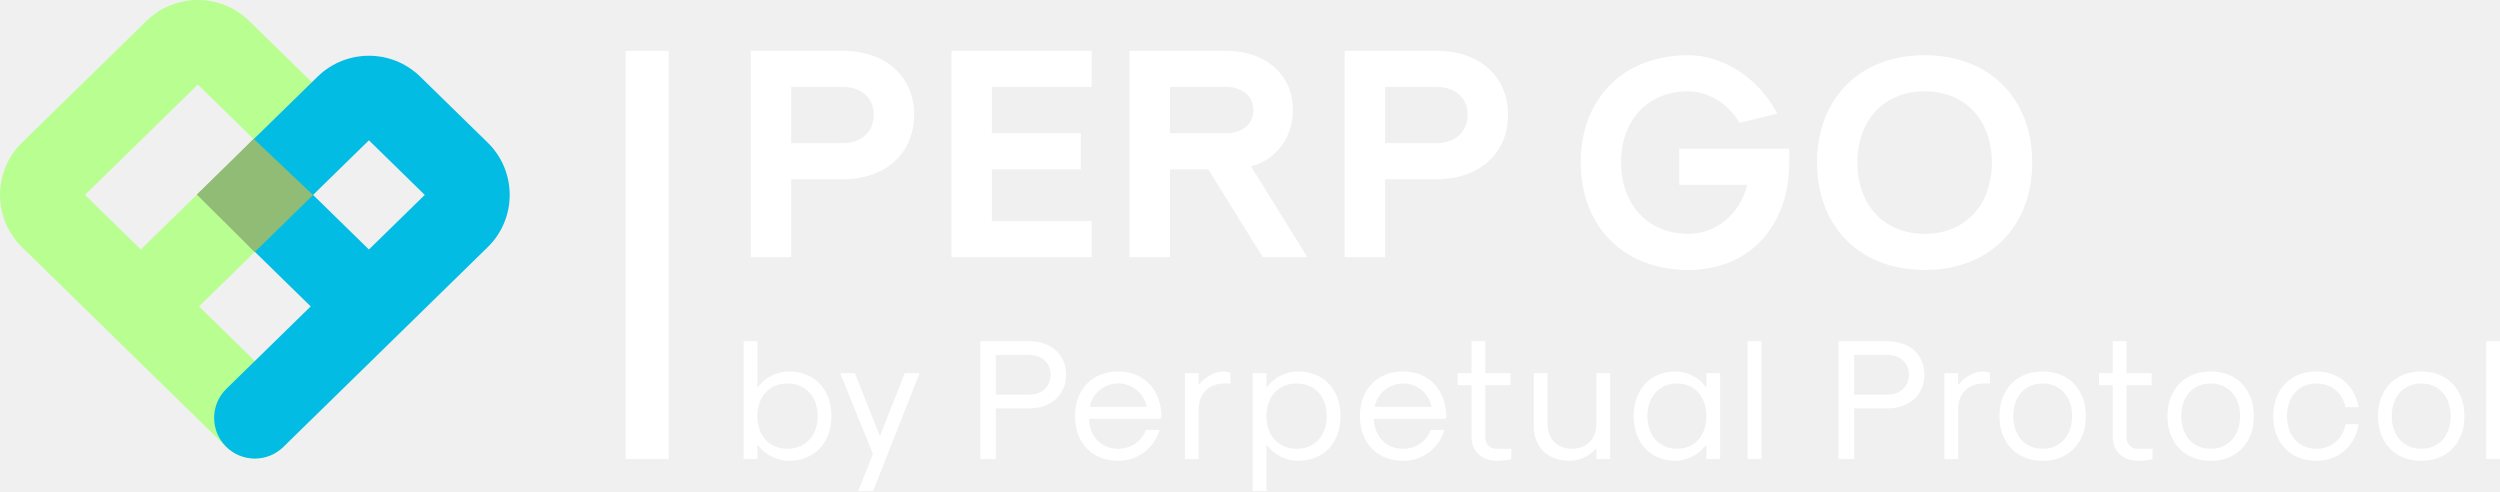
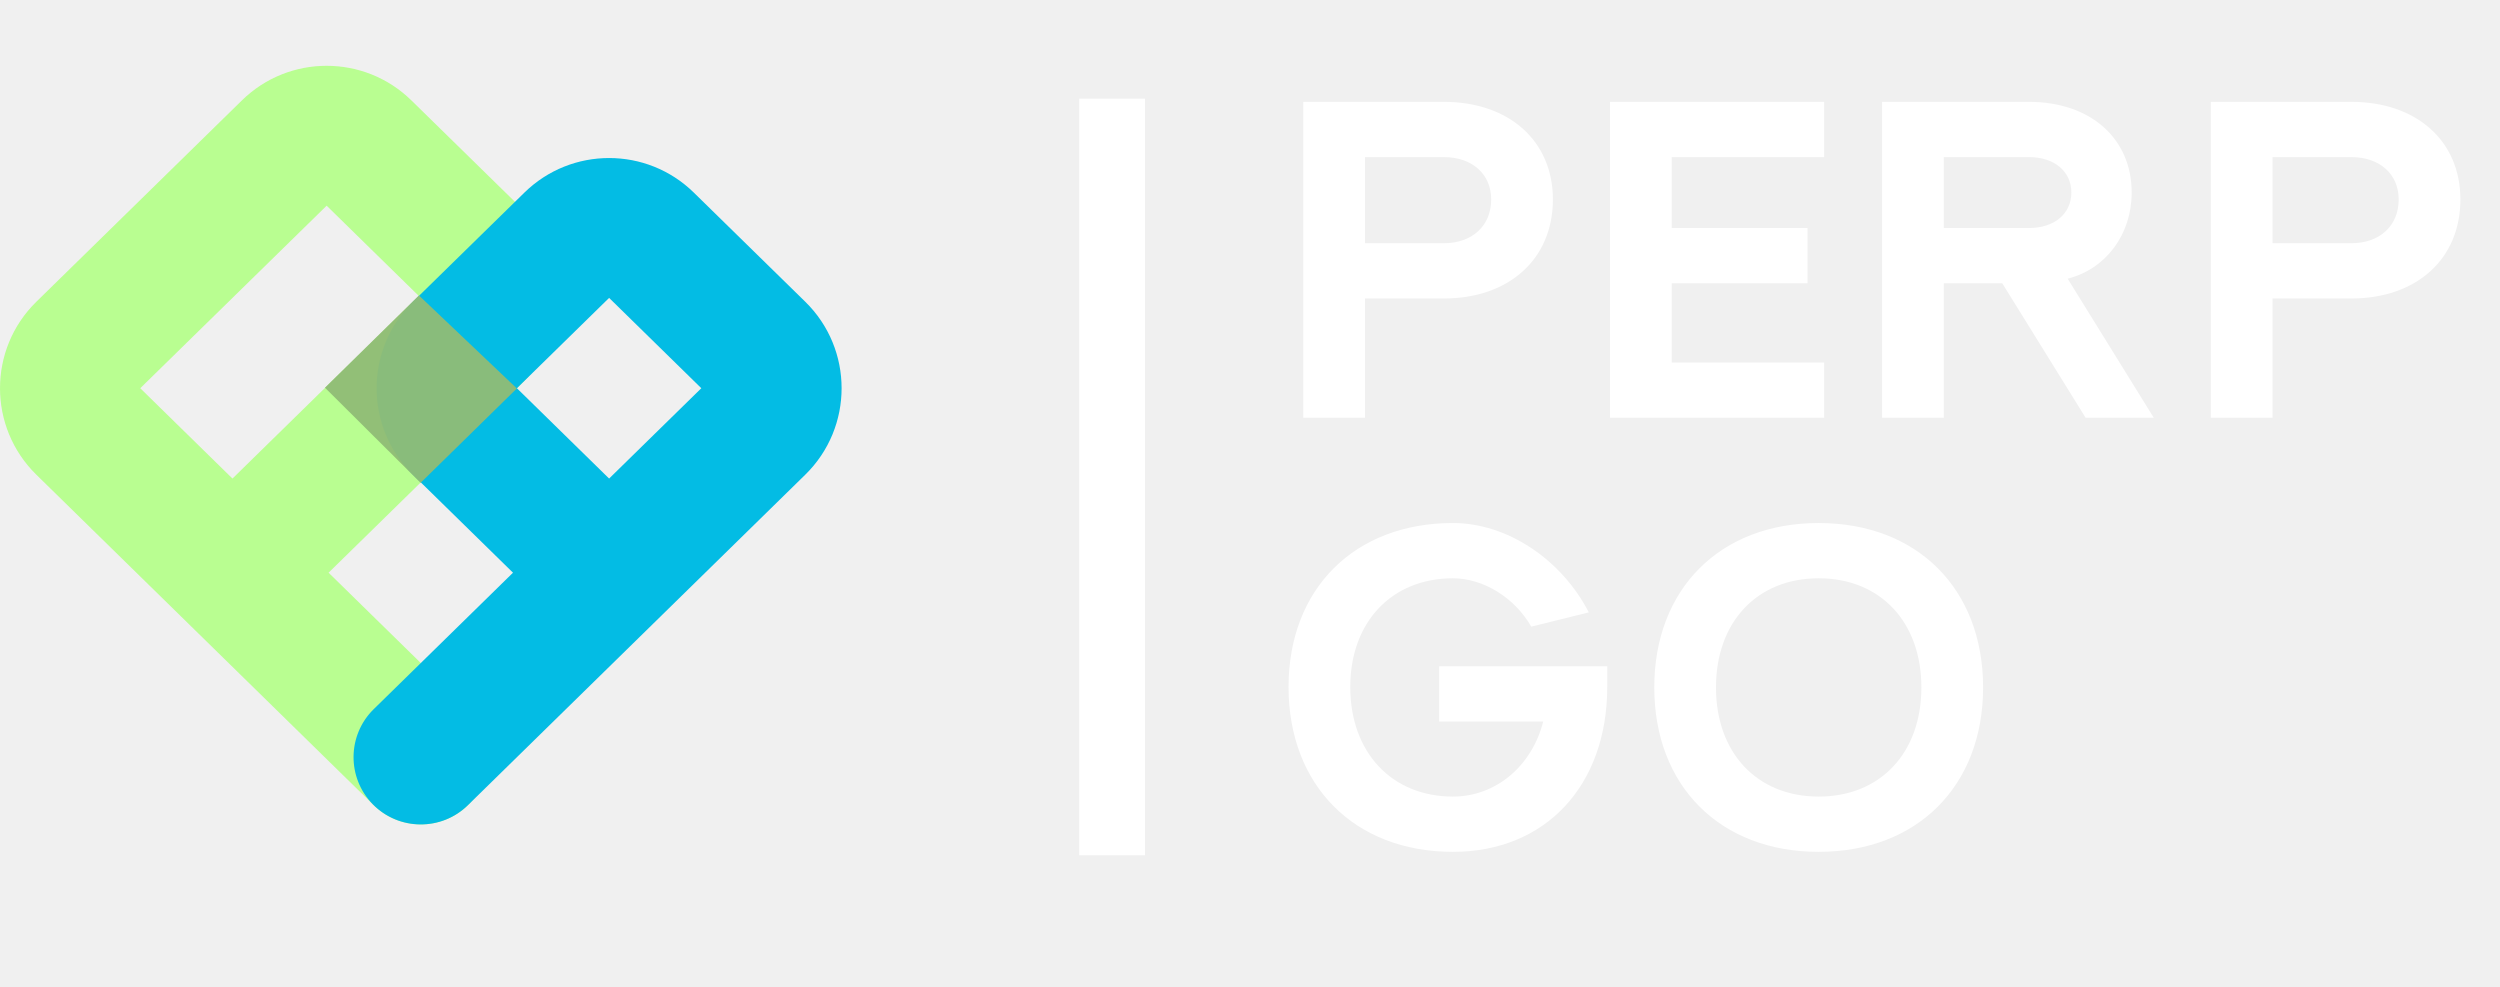
- <svg xmlns="http://www.w3.org/2000/svg" width="280" height="55" viewBox="0 0 280 55" fill="none">
-   <path fill-rule="evenodd" clip-rule="evenodd" d="M16.41 2.341C19.603 -0.78 24.711 -0.78 27.903 2.341L35.462 9.73C38.749 12.944 38.749 18.225 35.462 21.439L22.289 34.317L31.736 43.552C33.536 45.312 33.566 48.194 31.803 49.991C30.04 51.787 27.151 51.817 25.351 50.057L2.465 27.683C-0.822 24.469 -0.822 19.188 2.465 15.974L16.41 2.341ZM15.77 27.943L28.411 15.585L22.157 9.47L9.516 21.829L15.77 27.943Z" fill="#B9FE91" />
-   <path fill-rule="evenodd" clip-rule="evenodd" d="M35.571 8.585C38.764 5.464 43.871 5.464 47.064 8.585L54.622 15.974C57.909 19.188 57.909 24.469 54.622 27.683L31.736 50.057C29.936 51.817 27.048 51.787 25.285 49.991C23.522 48.194 23.552 45.312 25.351 43.552L34.798 34.317L28.013 27.683C24.726 24.469 24.726 19.188 28.013 15.974L35.571 8.585ZM41.318 27.943L47.572 21.828L41.318 15.714L35.063 21.828L41.318 27.943Z" fill="#03BCE4" />
-   <path d="M35.059 21.844L28.416 15.546L22.043 21.792L28.529 28.232L35.059 21.844Z" fill="#90BC76" />
-   <path d="M189.09 30.235C181.867 30.235 177.04 25.384 177.04 18.174C177.04 10.999 181.867 6.182 189.09 6.182C193.04 6.182 197.023 8.809 199.048 12.717L194.829 13.761C193.614 11.639 191.318 10.224 189.09 10.224C184.601 10.224 181.563 13.425 181.563 18.174C181.563 22.958 184.601 26.192 189.09 26.192C192.196 26.192 194.863 24.003 195.706 20.701H188.078V16.659H200.398V18.174C200.398 25.384 195.875 30.235 189.09 30.235Z" fill="white" />
-   <path d="M215.559 30.235C208.336 30.235 203.509 25.417 203.509 18.208C203.509 10.999 208.336 6.182 215.559 6.182C222.783 6.182 227.61 10.999 227.61 18.208C227.61 25.417 222.783 30.235 215.559 30.235ZM215.559 26.192C220.082 26.192 223.087 22.992 223.087 18.208C223.087 13.425 220.082 10.224 215.559 10.224C211.036 10.224 208.032 13.425 208.032 18.208C208.032 22.992 211.036 26.192 215.559 26.192Z" fill="white" />
-   <path d="M84.088 28.801V5.691H94.383C99.176 5.691 102.383 8.554 102.383 12.833C102.383 17.178 99.176 20.076 94.383 20.076H88.611V28.801H84.088ZM88.611 16.033H94.383C96.476 16.033 97.86 14.753 97.86 12.833C97.86 10.98 96.476 9.733 94.383 9.733H88.611V16.033Z" fill="white" />
-   <path d="M106.568 28.801V5.691H122.264V9.733H111.091V14.921H121.049V18.964H111.091V24.758H122.264V28.801H106.568Z" fill="white" />
-   <path d="M126.51 28.801V5.691H137.278C141.767 5.691 144.805 8.352 144.805 12.327C144.805 15.393 142.915 17.919 140.113 18.627L146.425 28.801H141.43L135.32 18.964H131.033V28.801H126.51ZM131.033 14.921H137.278C139.134 14.921 140.383 13.877 140.383 12.327C140.383 10.778 139.134 9.733 137.278 9.733H131.033V14.921Z" fill="white" />
-   <path d="M150.605 28.801V5.691H160.901C165.694 5.691 168.901 8.554 168.901 12.833C168.901 17.178 165.694 20.076 160.901 20.076H155.128V28.801H150.605ZM155.128 16.033H160.901C162.993 16.033 164.377 14.753 164.377 12.833C164.377 10.98 162.993 9.733 160.901 9.733H155.128V16.033Z" fill="white" />
-   <path d="M88.341 51.612C86.991 51.612 85.583 50.88 84.83 49.783V51.419H83.287V38.214H84.83V43.431C85.583 42.333 86.991 41.602 88.341 41.602C91.196 41.602 93.124 43.604 93.124 46.607C93.124 49.61 91.196 51.612 88.341 51.612ZM88.187 50.264C90.212 50.264 91.581 48.801 91.581 46.607C91.581 44.412 90.212 42.949 88.187 42.949C86.181 42.949 84.83 44.412 84.83 46.607C84.83 48.801 86.181 50.264 88.187 50.264Z" fill="white" />
-   <path d="M96.127 55L97.766 50.842L94.101 41.794H95.741L98.557 48.859L101.335 41.794H102.993L97.785 55H96.127Z" fill="white" />
-   <path d="M109.793 51.419V38.214H115.251C117.74 38.214 119.398 39.715 119.398 41.948C119.398 44.22 117.74 45.741 115.251 45.741H111.529V51.419H109.793ZM111.529 44.201H115.251C116.698 44.201 117.662 43.296 117.662 41.948C117.662 40.639 116.698 39.754 115.251 39.754H111.529V44.201Z" fill="white" />
-   <path d="M125.242 51.612C122.349 51.612 120.4 49.61 120.4 46.607C120.4 43.604 122.349 41.602 125.242 41.602C128.135 41.602 130.083 43.681 130.083 46.761L129.929 46.915H121.963C122.04 48.917 123.352 50.264 125.242 50.264C126.669 50.264 127.904 49.417 128.328 48.147H129.871C129.254 50.226 127.402 51.612 125.242 51.612ZM122.04 45.567H128.444C128.097 44.008 126.804 42.949 125.242 42.949C123.679 42.949 122.387 44.008 122.04 45.567Z" fill="white" />
-   <path d="M132.711 51.419V41.794H134.254V43.123C134.948 42.218 136.048 41.602 137.012 41.602C137.301 41.602 137.61 41.679 137.803 41.794V42.949H137.147C135.411 42.949 134.254 44.085 134.254 45.798V51.419H132.711Z" fill="white" />
-   <path d="M140.301 55V41.794H141.844V43.431C142.596 42.333 144.005 41.602 145.374 41.602C148.229 41.602 150.138 43.604 150.138 46.607C150.138 49.61 148.229 51.612 145.374 51.612C144.005 51.612 142.596 50.88 141.844 49.783V55H140.301ZM145.22 50.264C147.245 50.264 148.595 48.801 148.595 46.607C148.595 44.412 147.245 42.949 145.22 42.949C143.194 42.949 141.844 44.412 141.844 46.607C141.844 48.801 143.194 50.264 145.22 50.264Z" fill="white" />
-   <path d="M157.149 51.612C154.255 51.612 152.307 49.61 152.307 46.607C152.307 43.604 154.255 41.602 157.149 41.602C160.042 41.602 161.99 43.681 161.99 46.761L161.836 46.915H153.87C153.947 48.917 155.258 50.264 157.149 50.264C158.576 50.264 159.811 49.417 160.235 48.147H161.778C161.161 50.226 159.309 51.612 157.149 51.612ZM153.947 45.567H160.351C160.003 44.008 158.711 42.949 157.149 42.949C155.586 42.949 154.294 44.008 153.947 45.567Z" fill="white" />
-   <path d="M167.684 51.612C165.967 51.612 164.81 50.553 164.81 48.956V43.142H163.267V41.794H164.81V38.214H166.353V41.794H169.169V43.142H166.353V48.956C166.353 49.745 166.854 50.264 167.587 50.264H169.265V51.419C168.783 51.535 168.147 51.612 167.684 51.612Z" fill="white" />
-   <path d="M180.339 41.794V51.419H178.796V50.188C178.121 51.035 176.906 51.612 175.787 51.612C173.376 51.612 171.775 50.072 171.775 47.762V41.794H173.318V47.492C173.318 49.148 174.417 50.264 176.057 50.264C177.696 50.264 178.796 49.148 178.796 47.492V41.794H180.339Z" fill="white" />
-   <path d="M187.677 51.612C184.861 51.612 182.971 49.61 182.971 46.607C182.971 43.604 184.861 41.602 187.677 41.602C188.97 41.602 190.359 42.333 191.111 43.411V41.794H192.654V51.419H191.111V49.803C190.359 50.88 188.97 51.612 187.677 51.612ZM187.832 50.264C189.799 50.264 191.111 48.801 191.111 46.607C191.111 44.412 189.799 42.949 187.832 42.949C185.845 42.949 184.514 44.412 184.514 46.607C184.514 48.801 185.845 50.264 187.832 50.264Z" fill="white" />
-   <path d="M195.733 51.419V38.214H197.277V51.419H195.733Z" fill="white" />
-   <path d="M205.927 51.419V38.214H211.386C213.874 38.214 215.533 39.715 215.533 41.948C215.533 44.22 213.874 45.741 211.386 45.741H207.663V51.419H205.927ZM207.663 44.201H211.386C212.832 44.201 213.797 43.296 213.797 41.948C213.797 40.639 212.832 39.754 211.386 39.754H207.663V44.201Z" fill="white" />
-   <path d="M217.77 51.419V41.794H219.313V43.123C220.007 42.218 221.107 41.602 222.071 41.602C222.361 41.602 222.669 41.679 222.862 41.794V42.949H222.206C220.47 42.949 219.313 44.085 219.313 45.798V51.419H217.77Z" fill="white" />
-   <path d="M228.778 51.612C225.885 51.612 223.937 49.61 223.937 46.607C223.937 43.604 225.885 41.602 228.778 41.602C231.671 41.602 233.62 43.604 233.62 46.607C233.62 49.61 231.671 51.612 228.778 51.612ZM228.778 50.264C230.746 50.264 232.077 48.801 232.077 46.607C232.077 44.412 230.746 42.949 228.778 42.949C226.811 42.949 225.48 44.412 225.48 46.607C225.48 48.801 226.811 50.264 228.778 50.264Z" fill="white" />
-   <path d="M239.502 51.612C237.785 51.612 236.628 50.553 236.628 48.956V43.142H235.085V41.794H236.628V38.214H238.171V41.794H240.987V43.142H238.171V48.956C238.171 49.745 238.672 50.264 239.405 50.264H241.083V51.419C240.601 51.535 239.965 51.612 239.502 51.612Z" fill="white" />
-   <path d="M247.594 51.612C244.701 51.612 242.753 49.61 242.753 46.607C242.753 43.604 244.701 41.602 247.594 41.602C250.488 41.602 252.436 43.604 252.436 46.607C252.436 49.61 250.488 51.612 247.594 51.612ZM247.594 50.264C249.562 50.264 250.893 48.801 250.893 46.607C250.893 44.412 249.562 42.949 247.594 42.949C245.627 42.949 244.296 44.412 244.296 46.607C244.296 48.801 245.627 50.264 247.594 50.264Z" fill="white" />
-   <path d="M259.442 51.612C256.549 51.612 254.6 49.61 254.6 46.607C254.6 43.604 256.549 41.602 259.442 41.602C261.892 41.602 263.782 43.2 264.148 45.606H262.682C262.393 44.008 261.101 42.949 259.442 42.949C257.474 42.949 256.144 44.412 256.144 46.607C256.144 48.801 257.474 50.264 259.442 50.264C261.101 50.264 262.412 49.167 262.702 47.512H264.168C263.801 49.956 261.911 51.612 259.442 51.612Z" fill="white" />
-   <path d="M271.176 51.612C268.283 51.612 266.335 49.61 266.335 46.607C266.335 43.604 268.283 41.602 271.176 41.602C274.07 41.602 276.018 43.604 276.018 46.607C276.018 49.61 274.07 51.612 271.176 51.612ZM271.176 50.264C273.144 50.264 274.475 48.801 274.475 46.607C274.475 44.412 273.144 42.949 271.176 42.949C269.209 42.949 267.878 44.412 267.878 46.607C267.878 48.801 269.209 50.264 271.176 50.264Z" fill="white" />
-   <path d="M278.457 51.419V38.214H280V51.419H278.457Z" fill="white" />
-   <path d="M70.075 5.7H74.897V51.419H70.075V5.7Z" fill="white" />
+ <svg xmlns="http://www.w3.org/2000/svg" width="76" height="30" viewBox="0 0 76 30" fill="none">
+   <path fill-rule="evenodd" clip-rule="evenodd" d="M7.355 3.051C8.785 1.65 11.074 1.65 12.505 3.051L15.893 6.369C17.366 7.812 17.366 10.184 15.893 11.627L9.989 17.41L14.223 21.557C15.03 22.348 15.043 23.642 14.253 24.449C13.463 25.255 12.168 25.269 11.361 24.479L1.105 14.431C-0.368 12.988 -0.368 10.616 1.105 9.173L7.355 3.051ZM7.067 14.548L12.733 8.998L9.93 6.253L4.264 11.802L7.067 14.548Z" fill="#B9FE91" />
+   <path fill-rule="evenodd" clip-rule="evenodd" d="M15.942 5.855C17.372 4.454 19.662 4.454 21.092 5.855L24.48 9.173C25.953 10.616 25.953 12.988 24.48 14.431L14.223 24.479C13.416 25.269 12.122 25.255 11.332 24.449C10.542 23.642 10.555 22.348 11.362 21.557L15.595 17.41L12.554 14.431C11.081 12.988 11.081 10.616 12.554 9.173L15.942 5.855ZM18.517 14.548L21.32 11.802L18.517 9.056L15.714 11.802L18.517 14.548Z" fill="#03BCE4" />
+   <path opacity="0.95" d="M15.712 11.809L12.735 8.981L9.879 11.786L12.786 14.678L15.712 11.809Z" fill="#90BC76" />
+   <rect x="32.808" y="3" width="2" height="23" fill="white" />
+   <path d="M39.62 12.7V3.096H43.89C45.878 3.096 47.208 4.286 47.208 6.064C47.208 7.87 45.878 9.074 43.89 9.074H41.496V12.7H39.62ZM41.496 7.394H43.89C44.758 7.394 45.332 6.862 45.332 6.064C45.332 5.294 44.758 4.776 43.89 4.776H41.496V7.394ZM48.944 12.7V3.096H55.454V4.776H50.82V6.932H54.95V8.612H50.82V11.02H55.454V12.7H48.944ZM57.215 12.7V3.096H61.681C63.543 3.096 64.803 4.202 64.803 5.854C64.803 7.128 64.019 8.178 62.857 8.472L65.475 12.7H63.403L60.869 8.612H59.091V12.7H57.215ZM59.091 6.932H61.681C62.451 6.932 62.969 6.498 62.969 5.854C62.969 5.21 62.451 4.776 61.681 4.776H59.091V6.932ZM67.208 12.7V3.096H71.478C73.466 3.096 74.796 4.286 74.796 6.064C74.796 7.87 73.466 9.074 71.478 9.074H69.084V12.7H67.208ZM69.084 7.394H71.478C72.346 7.394 72.92 6.862 72.92 6.064C72.92 5.294 72.346 4.776 71.478 4.776H69.084V7.394Z" fill="white" />
+   <path d="M44.17 25.896C41.174 25.896 39.172 23.88 39.172 20.884C39.172 17.902 41.174 15.9 44.17 15.9C45.808 15.9 47.46 16.992 48.3 18.616L46.55 19.05C46.046 18.168 45.094 17.58 44.17 17.58C42.308 17.58 41.048 18.91 41.048 20.884C41.048 22.872 42.308 24.216 44.17 24.216C45.458 24.216 46.564 23.306 46.914 21.934H43.75V20.254H48.86V20.884C48.86 23.88 46.984 25.896 44.17 25.896ZM55.288 25.896C52.292 25.896 50.29 23.894 50.29 20.898C50.29 17.902 52.292 15.9 55.288 15.9C58.284 15.9 60.286 17.902 60.286 20.898C60.286 23.894 58.284 25.896 55.288 25.896ZM55.288 24.216C57.164 24.216 58.41 22.886 58.41 20.898C58.41 18.91 57.164 17.58 55.288 17.58C53.412 17.58 52.166 18.91 52.166 20.898C52.166 22.886 53.412 24.216 55.288 24.216Z" fill="white" />
</svg>
